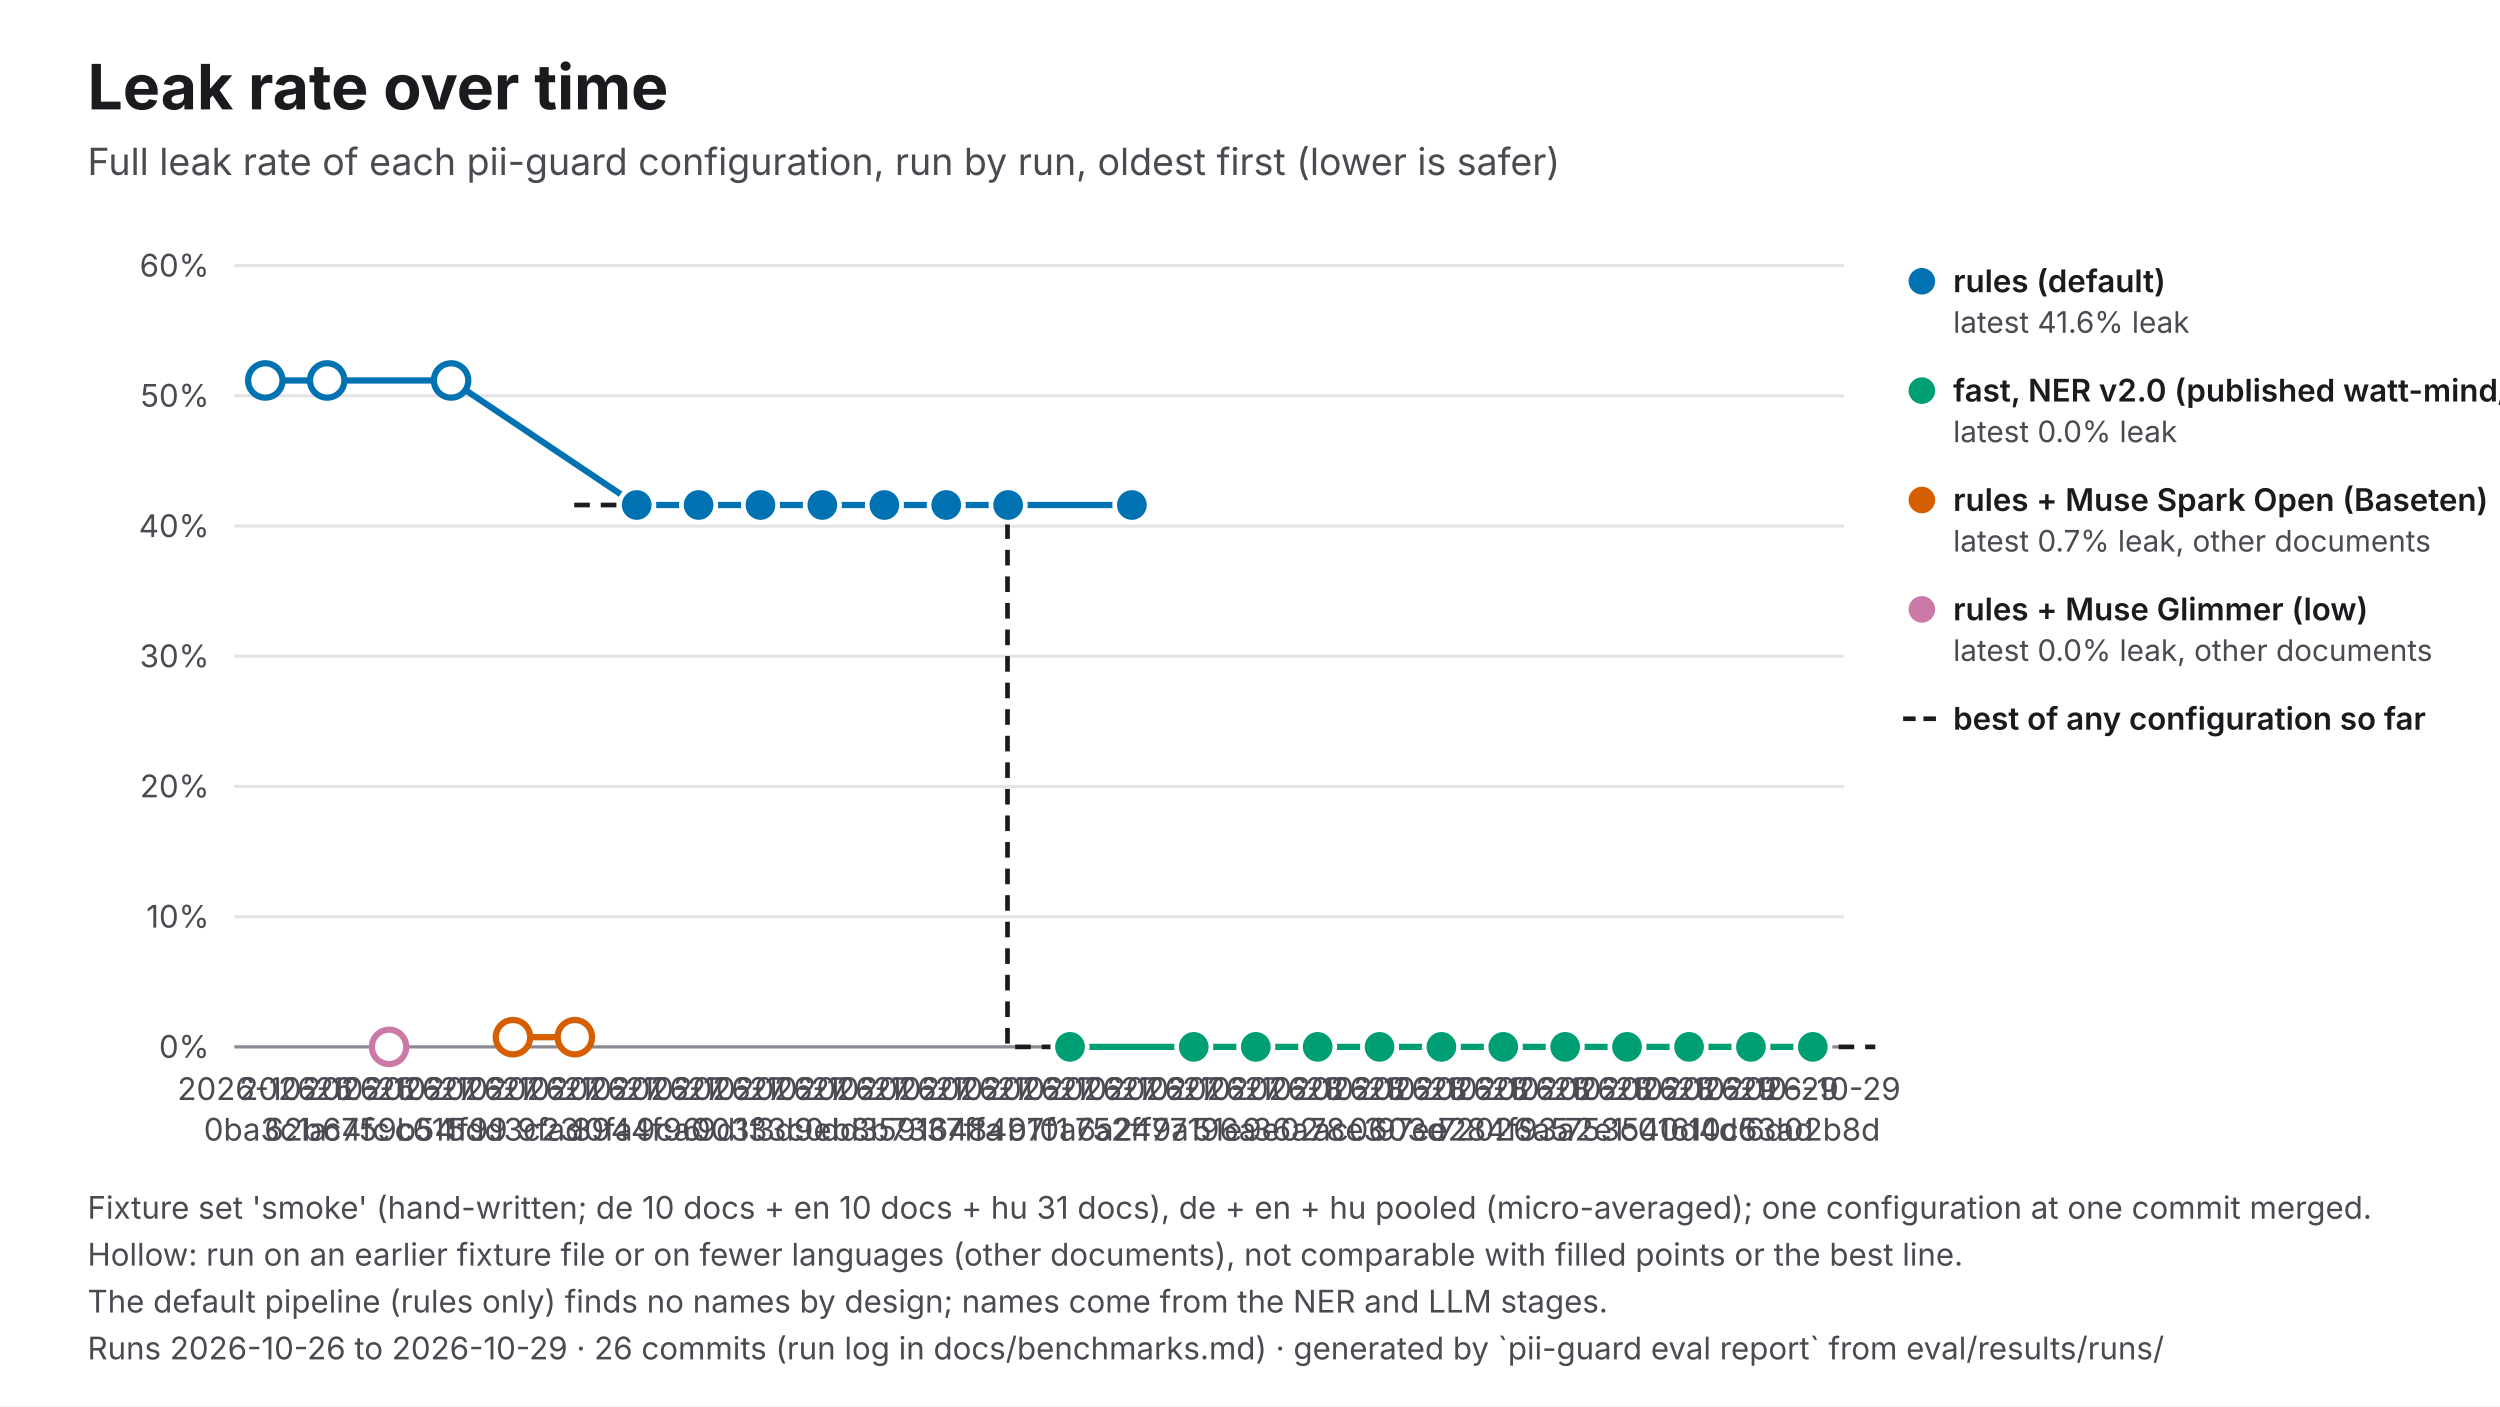
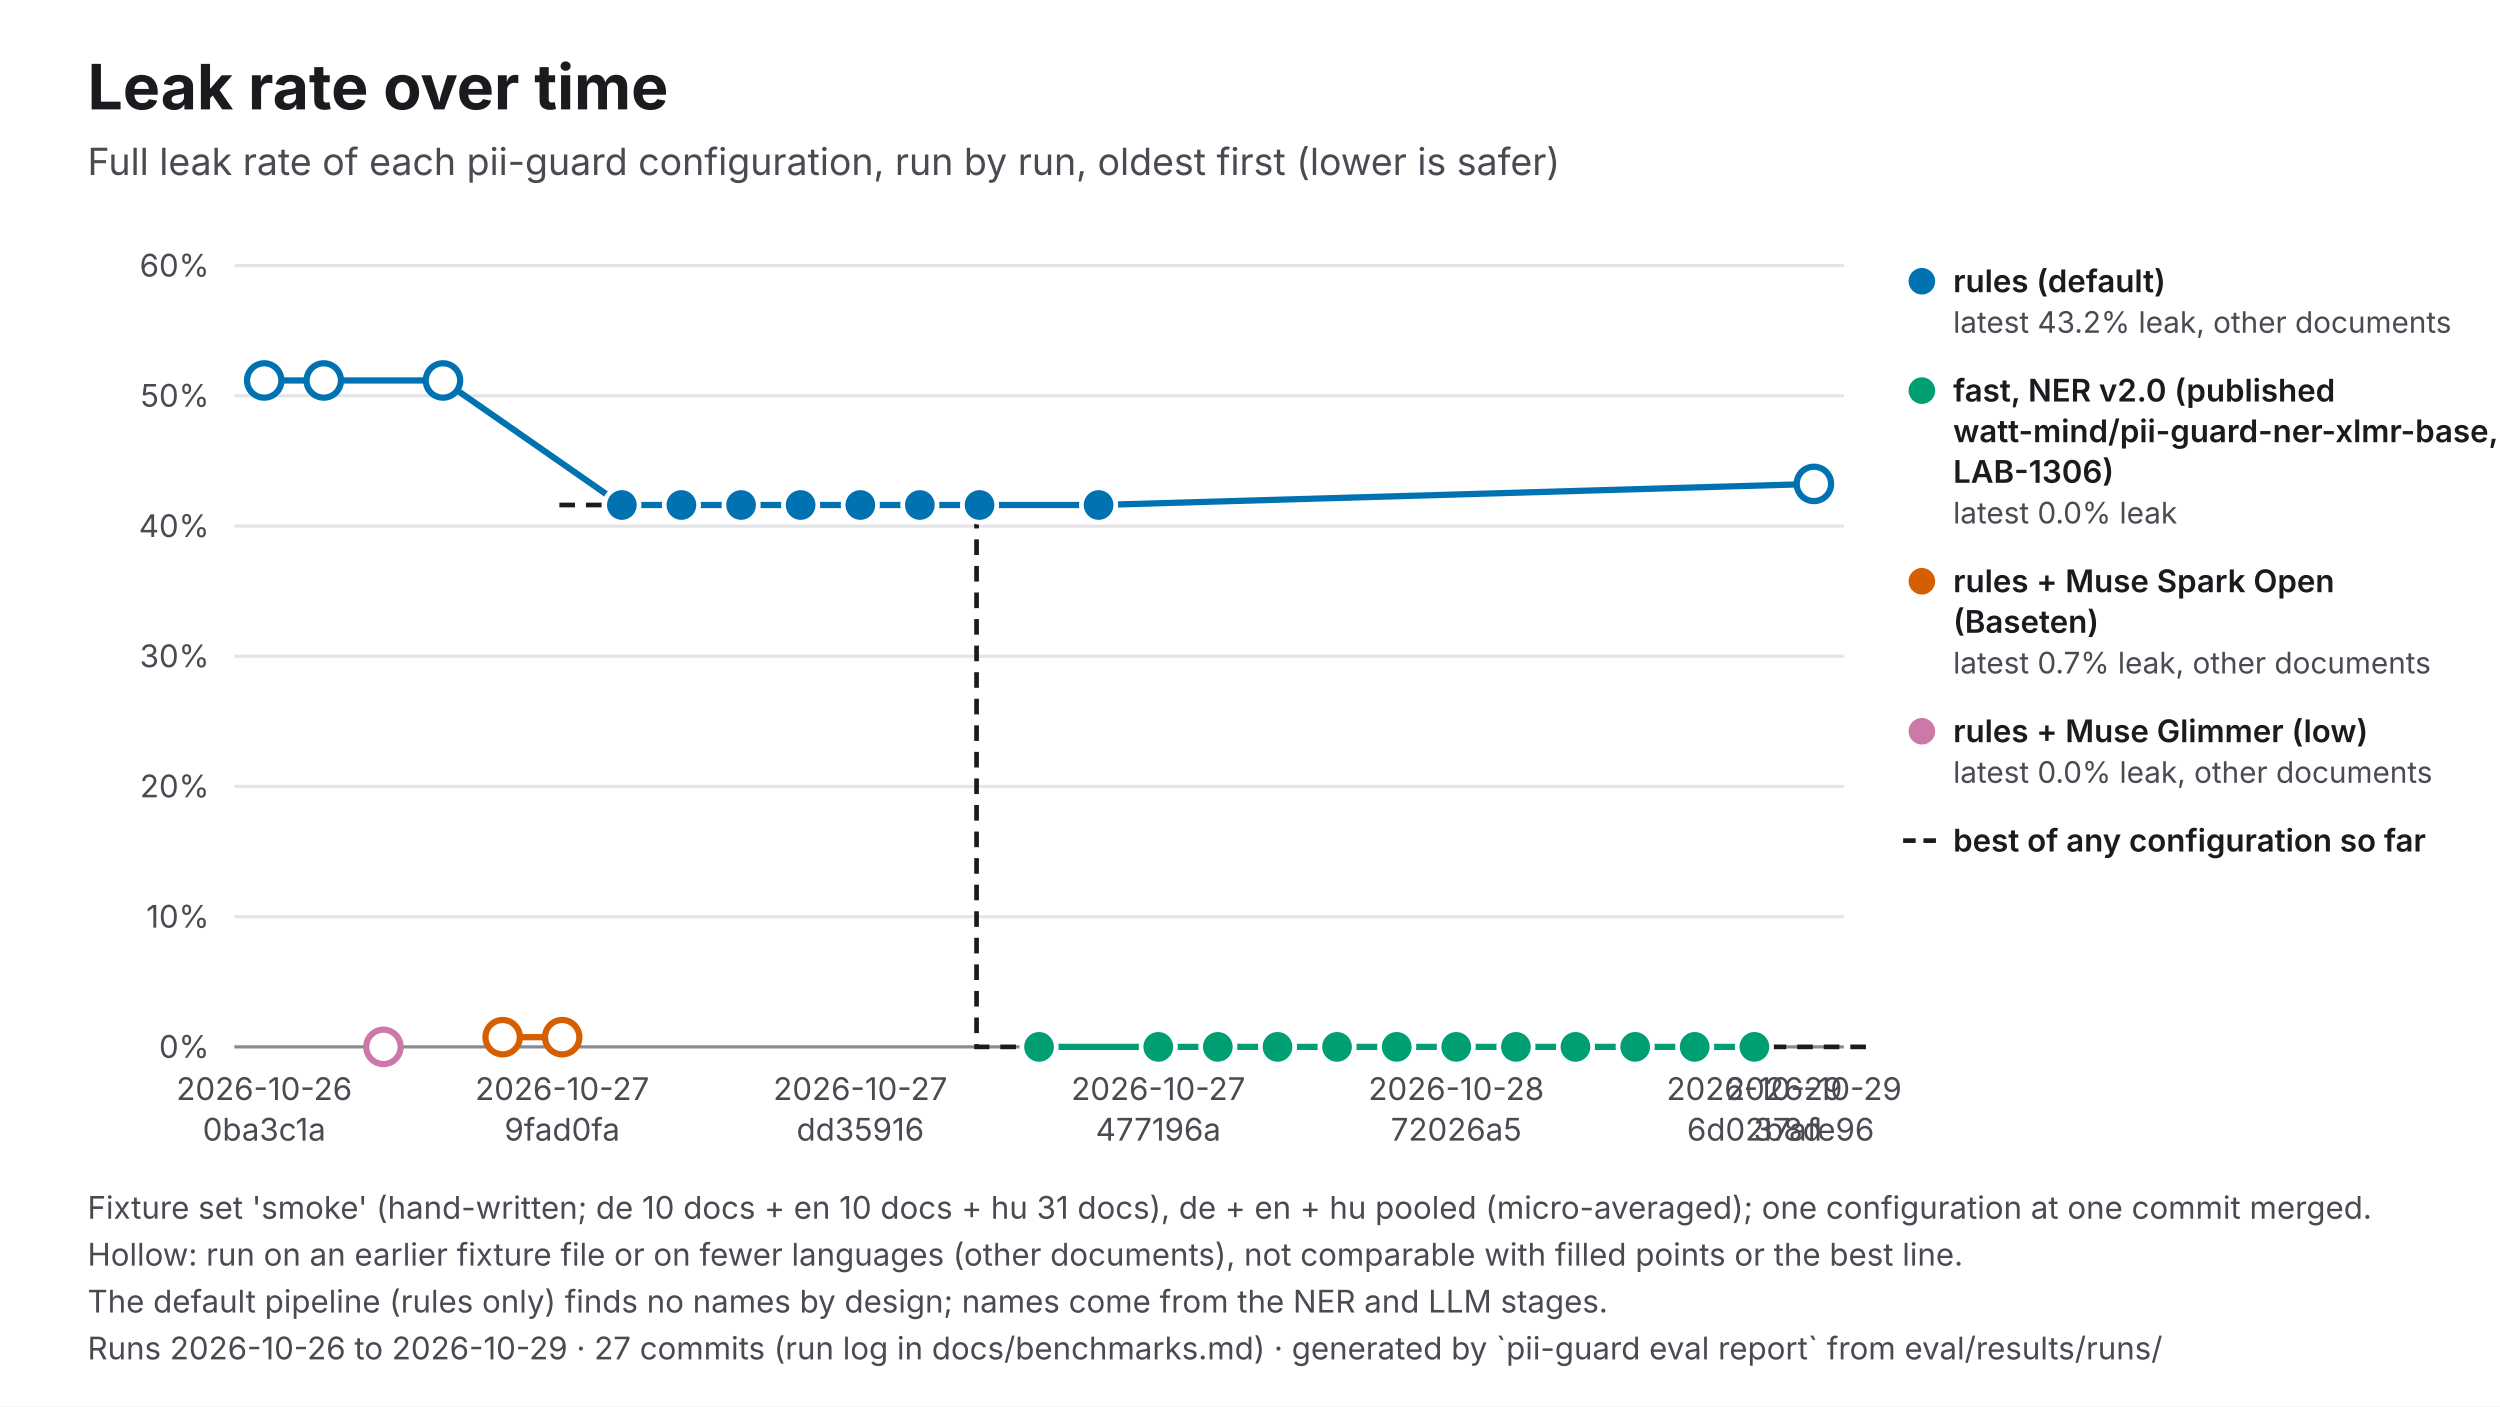
<svg xmlns="http://www.w3.org/2000/svg" viewBox="0 0 1600 900" width="1600" height="900" role="img" aria-labelledby="t d" font-family="Inter, 'Helvetica Neue', Helvetica, Arial, sans-serif">
  <rect width="1600" height="900" fill="#FFFFFF" />
  <text x="56" y="70" font-size="40" fill="#1B1B1F" font-weight="700">Leak rate over time</text>
  <text x="56" y="112" font-size="24" fill="#4A4A52">Full leak rate of each pii-guard configuration, run by run, oldest first (lower is safer)</text>
  <line x1="150" y1="670" x2="1180" y2="670" stroke="#E3E3E8" stroke-width="2" />
  <text x="134" y="677" font-size="20" fill="#4A4A52" text-anchor="end">0%</text>
  <line x1="150" y1="586.7" x2="1180" y2="586.7" stroke="#E3E3E8" stroke-width="2" />
  <text x="134" y="593.7" font-size="20" fill="#4A4A52" text-anchor="end">10%</text>
  <line x1="150" y1="503.3" x2="1180" y2="503.3" stroke="#E3E3E8" stroke-width="2" />
  <text x="134" y="510.3" font-size="20" fill="#4A4A52" text-anchor="end">20%</text>
  <line x1="150" y1="420" x2="1180" y2="420" stroke="#E3E3E8" stroke-width="2" />
  <text x="134" y="427" font-size="20" fill="#4A4A52" text-anchor="end">30%</text>
  <line x1="150" y1="336.7" x2="1180" y2="336.7" stroke="#E3E3E8" stroke-width="2" />
  <text x="134" y="343.7" font-size="20" fill="#4A4A52" text-anchor="end">40%</text>
  <line x1="150" y1="253.3" x2="1180" y2="253.3" stroke="#E3E3E8" stroke-width="2" />
  <text x="134" y="260.3" font-size="20" fill="#4A4A52" text-anchor="end">50%</text>
  <line x1="150" y1="170" x2="1180" y2="170" stroke="#E3E3E8" stroke-width="2" />
  <text x="134" y="177" font-size="20" fill="#4A4A52" text-anchor="end">60%</text>
-   <text x="169.8" y="704" font-size="20" fill="#4A4A52" text-anchor="middle">2026-10-26</text>
-   <text x="169.8" y="730" font-size="20" fill="#4A4A52" text-anchor="middle">0ba3c1a</text>
-   <text x="209.4" y="704" font-size="20" fill="#4A4A52" text-anchor="middle">2026-10-26</text>
-   <text x="209.4" y="730" font-size="20" fill="#4A4A52" text-anchor="middle">62b64fc</text>
-   <text x="249" y="704" font-size="20" fill="#4A4A52" text-anchor="middle">2026-10-27</text>
-   <text x="249" y="730" font-size="20" fill="#4A4A52" text-anchor="middle">c759b54</text>
-   <text x="288.7" y="704" font-size="20" fill="#4A4A52" text-anchor="middle">2026-10-27</text>
-   <text x="288.7" y="730" font-size="20" fill="#4A4A52" text-anchor="middle">c611f99</text>
-   <text x="328.3" y="704" font-size="20" fill="#4A4A52" text-anchor="middle">2026-10-27</text>
-   <text x="328.3" y="730" font-size="20" fill="#4A4A52" text-anchor="middle">5dd3c23</text>
-   <text x="367.9" y="704" font-size="20" fill="#4A4A52" text-anchor="middle">2026-10-27</text>
-   <text x="367.9" y="730" font-size="20" fill="#4A4A52" text-anchor="middle">9fad0fa</text>
-   <text x="407.5" y="704" font-size="20" fill="#4A4A52" text-anchor="middle">2026-10-27</text>
-   <text x="407.5" y="730" font-size="20" fill="#4A4A52" text-anchor="middle">8944f96</text>
-   <text x="447.1" y="704" font-size="20" fill="#4A4A52" text-anchor="middle">2026-10-27</text>
-   <text x="447.1" y="730" font-size="20" fill="#4A4A52" text-anchor="middle">9ca003f</text>
-   <text x="486.7" y="704" font-size="20" fill="#4A4A52" text-anchor="middle">2026-10-27</text>
-   <text x="486.7" y="730" font-size="20" fill="#4A4A52" text-anchor="middle">9d133c0</text>
-   <text x="526.3" y="704" font-size="20" fill="#4A4A52" text-anchor="middle">2026-10-27</text>
-   <text x="526.3" y="730" font-size="20" fill="#4A4A52" text-anchor="middle">3d9eb8b</text>
-   <text x="566" y="704" font-size="20" fill="#4A4A52" text-anchor="middle">2026-10-27</text>
-   <text x="566" y="730" font-size="20" fill="#4A4A52" text-anchor="middle">dd35916</text>
-   <text x="605.6" y="704" font-size="20" fill="#4A4A52" text-anchor="middle">2026-10-27</text>
-   <text x="605.6" y="730" font-size="20" fill="#4A4A52" text-anchor="middle">7337ffa</text>
-   <text x="645.2" y="704" font-size="20" fill="#4A4A52" text-anchor="middle">2026-10-27</text>
-   <text x="645.2" y="730" font-size="20" fill="#4A4A52" text-anchor="middle">484b7f1</text>
-   <text x="684.8" y="704" font-size="20" fill="#4A4A52" text-anchor="middle">2026-10-27</text>
-   <text x="684.8" y="730" font-size="20" fill="#4A4A52" text-anchor="middle">910a6a2</text>
-   <text x="724.4" y="704" font-size="20" fill="#4A4A52" text-anchor="middle">2026-10-27</text>
-   <text x="724.4" y="730" font-size="20" fill="#4A4A52" text-anchor="middle">752ff9a</text>
-   <text x="764" y="704" font-size="20" fill="#4A4A52" text-anchor="middle">2026-10-27</text>
-   <text x="764" y="730" font-size="20" fill="#4A4A52" text-anchor="middle">477196a</text>
-   <text x="803.7" y="704" font-size="20" fill="#4A4A52" text-anchor="middle">2026-10-28</text>
-   <text x="803.7" y="730" font-size="20" fill="#4A4A52" text-anchor="middle">51e9e02</text>
-   <text x="843.3" y="704" font-size="20" fill="#4A4A52" text-anchor="middle">2026-10-28</text>
-   <text x="843.3" y="730" font-size="20" fill="#4A4A52" text-anchor="middle">36a78e3</text>
-   <text x="882.9" y="704" font-size="20" fill="#4A4A52" text-anchor="middle">2026-10-28</text>
-   <text x="882.9" y="730" font-size="20" fill="#4A4A52" text-anchor="middle">ac0603d</text>
-   <text x="922.5" y="704" font-size="20" fill="#4A4A52" text-anchor="middle">2026-10-28</text>
-   <text x="922.5" y="730" font-size="20" fill="#4A4A52" text-anchor="middle">97ee284</text>
-   <text x="962.1" y="704" font-size="20" fill="#4A4A52" text-anchor="middle">2026-10-28</text>
-   <text x="962.1" y="730" font-size="20" fill="#4A4A52" text-anchor="middle">72026a5</text>
-   <text x="1001.7" y="704" font-size="20" fill="#4A4A52" text-anchor="middle">2026-10-28</text>
-   <text x="1001.7" y="730" font-size="20" fill="#4A4A52" text-anchor="middle">f93a2e1</text>
-   <text x="1041.3" y="704" font-size="20" fill="#4A4A52" text-anchor="middle">2026-10-28</text>
-   <text x="1041.3" y="730" font-size="20" fill="#4A4A52" text-anchor="middle">753c016</text>
-   <text x="1081" y="704" font-size="20" fill="#4A4A52" text-anchor="middle">2026-10-29</text>
-   <text x="1081" y="730" font-size="20" fill="#4A4A52" text-anchor="middle">540d4d6</text>
-   <text x="1120.6" y="704" font-size="20" fill="#4A4A52" text-anchor="middle">2026-10-29</text>
-   <text x="1120.6" y="730" font-size="20" fill="#4A4A52" text-anchor="middle">10c53ad</text>
-   <text x="1160.2" y="704" font-size="20" fill="#4A4A52" text-anchor="middle">2026-10-29</text>
-   <text x="1160.2" y="730" font-size="20" fill="#4A4A52" text-anchor="middle">6d02b8d</text>
+   <text x="169.1" y="704" font-size="20" fill="#4A4A52" text-anchor="middle">2026-10-26</text>
+   <text x="169.1" y="730" font-size="20" fill="#4A4A52" text-anchor="middle">0ba3c1a</text>
+   <text x="359.8" y="704" font-size="20" fill="#4A4A52" text-anchor="middle">2026-10-27</text>
+   <text x="359.8" y="730" font-size="20" fill="#4A4A52" text-anchor="middle">9fad0fa</text>
+   <text x="550.6" y="704" font-size="20" fill="#4A4A52" text-anchor="middle">2026-10-27</text>
+   <text x="550.6" y="730" font-size="20" fill="#4A4A52" text-anchor="middle">dd35916</text>
+   <text x="741.3" y="704" font-size="20" fill="#4A4A52" text-anchor="middle">2026-10-27</text>
+   <text x="741.3" y="730" font-size="20" fill="#4A4A52" text-anchor="middle">477196a</text>
+   <text x="932" y="704" font-size="20" fill="#4A4A52" text-anchor="middle">2026-10-28</text>
+   <text x="932" y="730" font-size="20" fill="#4A4A52" text-anchor="middle">72026a5</text>
+   <text x="1122.8" y="704" font-size="20" fill="#4A4A52" text-anchor="middle">2026-10-29</text>
+   <text x="1122.8" y="730" font-size="20" fill="#4A4A52" text-anchor="middle">6d02b8d</text>
+   <text x="1160.9" y="704" font-size="20" fill="#4A4A52" text-anchor="middle">2026-10-29</text>
+   <text x="1160.9" y="730" font-size="20" fill="#4A4A52" text-anchor="middle">37afe96</text>
  <line x1="150" y1="670" x2="1180" y2="670" stroke="#8A8A93" stroke-width="2" />
-   <path d="M367.5,323.2H407.1V323.2H446.7V323.2H486.3V323.2H526V323.2H565.6V323.2H605.2V323.2H644.8V670H684.4V670H724V670H763.7V670H803.3V670H842.9V670H882.5V670H922.1V670H961.7V670H1001.3V670H1041V670H1080.6V670H1120.2V670H1200.2" fill="none" stroke="#1B1B1F" stroke-width="3" stroke-dasharray="10 7" />
-   <path d="M169.8,243.5L209.4,243.5L288.7,243.5L407.5,323.2L447.1,323.2L486.7,323.2L526.3,323.2L566,323.2L605.6,323.2L645.2,323.2L724.4,323.2" fill="none" stroke="#0072B2" stroke-width="4" />
-   <circle cx="169.8" cy="243.5" r="11" fill="#FFFFFF" stroke="#0072B2" stroke-width="4" />
-   <circle cx="209.4" cy="243.5" r="11" fill="#FFFFFF" stroke="#0072B2" stroke-width="4" />
-   <circle cx="288.7" cy="243.5" r="11" fill="#FFFFFF" stroke="#0072B2" stroke-width="4" />
-   <circle cx="407.5" cy="323.2" r="11" fill="#0072B2" stroke="#FFFFFF" stroke-width="3" />
-   <circle cx="447.1" cy="323.2" r="11" fill="#0072B2" stroke="#FFFFFF" stroke-width="3" />
-   <circle cx="486.7" cy="323.2" r="11" fill="#0072B2" stroke="#FFFFFF" stroke-width="3" />
-   <circle cx="526.3" cy="323.2" r="11" fill="#0072B2" stroke="#FFFFFF" stroke-width="3" />
-   <circle cx="566" cy="323.2" r="11" fill="#0072B2" stroke="#FFFFFF" stroke-width="3" />
-   <circle cx="605.6" cy="323.2" r="11" fill="#0072B2" stroke="#FFFFFF" stroke-width="3" />
-   <circle cx="645.2" cy="323.2" r="11" fill="#0072B2" stroke="#FFFFFF" stroke-width="3" />
-   <circle cx="724.4" cy="323.2" r="11" fill="#0072B2" stroke="#FFFFFF" stroke-width="3" />
-   <path d="M684.8,670L764,670L803.7,670L843.3,670L882.9,670L922.5,670L962.1,670L1001.7,670L1041.3,670L1081,670L1120.6,670L1160.2,670" fill="none" stroke="#009E73" stroke-width="4" />
-   <circle cx="684.8" cy="670" r="11" fill="#009E73" stroke="#FFFFFF" stroke-width="3" />
-   <circle cx="764" cy="670" r="11" fill="#009E73" stroke="#FFFFFF" stroke-width="3" />
-   <circle cx="803.7" cy="670" r="11" fill="#009E73" stroke="#FFFFFF" stroke-width="3" />
-   <circle cx="843.3" cy="670" r="11" fill="#009E73" stroke="#FFFFFF" stroke-width="3" />
-   <circle cx="882.9" cy="670" r="11" fill="#009E73" stroke="#FFFFFF" stroke-width="3" />
-   <circle cx="922.5" cy="670" r="11" fill="#009E73" stroke="#FFFFFF" stroke-width="3" />
-   <circle cx="962.1" cy="670" r="11" fill="#009E73" stroke="#FFFFFF" stroke-width="3" />
-   <circle cx="1001.7" cy="670" r="11" fill="#009E73" stroke="#FFFFFF" stroke-width="3" />
-   <circle cx="1041.3" cy="670" r="11" fill="#009E73" stroke="#FFFFFF" stroke-width="3" />
-   <circle cx="1081" cy="670" r="11" fill="#009E73" stroke="#FFFFFF" stroke-width="3" />
-   <circle cx="1120.6" cy="670" r="11" fill="#009E73" stroke="#FFFFFF" stroke-width="3" />
-   <circle cx="1160.2" cy="670" r="11" fill="#009E73" stroke="#FFFFFF" stroke-width="3" />
-   <path d="M328.3,663.8L367.9,663.8" fill="none" stroke="#D55E00" stroke-width="4" />
-   <circle cx="328.3" cy="663.8" r="11" fill="#FFFFFF" stroke="#D55E00" stroke-width="4" />
-   <circle cx="367.9" cy="663.8" r="11" fill="#FFFFFF" stroke="#D55E00" stroke-width="4" />
-   <circle cx="249" cy="670" r="11" fill="#FFFFFF" stroke="#CC79A7" stroke-width="4" />
+   <path d="M358,323.2H396.1V323.2H434.3V323.2H472.4V323.2H510.6V323.2H548.7V323.2H586.9V323.2H625V670H663.1V670H701.3V670H739.4V670H777.6V670H815.7V670H853.9V670H892V670H930.2V670H968.3V670H1006.5V670H1044.6V670H1082.8V670H1120.9V670H1200.9" fill="none" stroke="#1B1B1F" stroke-width="3" stroke-dasharray="10 7" />
+   <path d="M169.1,243.5L207.2,243.5L283.5,243.5L398,323.2L436.1,323.2L474.3,323.2L512.4,323.2L550.6,323.2L588.7,323.2L626.9,323.2L703.1,323.2L1160.9,309.7" fill="none" stroke="#0072B2" stroke-width="4" />
+   <circle cx="169.1" cy="243.5" r="11" fill="#FFFFFF" stroke="#0072B2" stroke-width="4" />
+   <circle cx="207.2" cy="243.5" r="11" fill="#FFFFFF" stroke="#0072B2" stroke-width="4" />
+   <circle cx="283.5" cy="243.5" r="11" fill="#FFFFFF" stroke="#0072B2" stroke-width="4" />
+   <circle cx="398" cy="323.2" r="11" fill="#0072B2" stroke="#FFFFFF" stroke-width="3" />
+   <circle cx="436.1" cy="323.2" r="11" fill="#0072B2" stroke="#FFFFFF" stroke-width="3" />
+   <circle cx="474.3" cy="323.2" r="11" fill="#0072B2" stroke="#FFFFFF" stroke-width="3" />
+   <circle cx="512.4" cy="323.2" r="11" fill="#0072B2" stroke="#FFFFFF" stroke-width="3" />
+   <circle cx="550.6" cy="323.2" r="11" fill="#0072B2" stroke="#FFFFFF" stroke-width="3" />
+   <circle cx="588.7" cy="323.2" r="11" fill="#0072B2" stroke="#FFFFFF" stroke-width="3" />
+   <circle cx="626.9" cy="323.2" r="11" fill="#0072B2" stroke="#FFFFFF" stroke-width="3" />
+   <circle cx="703.1" cy="323.2" r="11" fill="#0072B2" stroke="#FFFFFF" stroke-width="3" />
+   <circle cx="1160.9" cy="309.7" r="11" fill="#FFFFFF" stroke="#0072B2" stroke-width="4" />
+   <path d="M665,670L741.3,670L779.4,670L817.6,670L855.7,670L893.9,670L932,670L970.2,670L1008.3,670L1046.5,670L1084.6,670L1122.8,670" fill="none" stroke="#009E73" stroke-width="4" />
+   <circle cx="665" cy="670" r="11" fill="#009E73" stroke="#FFFFFF" stroke-width="3" />
+   <circle cx="741.3" cy="670" r="11" fill="#009E73" stroke="#FFFFFF" stroke-width="3" />
+   <circle cx="779.4" cy="670" r="11" fill="#009E73" stroke="#FFFFFF" stroke-width="3" />
+   <circle cx="817.6" cy="670" r="11" fill="#009E73" stroke="#FFFFFF" stroke-width="3" />
+   <circle cx="855.7" cy="670" r="11" fill="#009E73" stroke="#FFFFFF" stroke-width="3" />
+   <circle cx="893.9" cy="670" r="11" fill="#009E73" stroke="#FFFFFF" stroke-width="3" />
+   <circle cx="932" cy="670" r="11" fill="#009E73" stroke="#FFFFFF" stroke-width="3" />
+   <circle cx="970.2" cy="670" r="11" fill="#009E73" stroke="#FFFFFF" stroke-width="3" />
+   <circle cx="1008.3" cy="670" r="11" fill="#009E73" stroke="#FFFFFF" stroke-width="3" />
+   <circle cx="1046.5" cy="670" r="11" fill="#009E73" stroke="#FFFFFF" stroke-width="3" />
+   <circle cx="1084.6" cy="670" r="11" fill="#009E73" stroke="#FFFFFF" stroke-width="3" />
+   <circle cx="1122.8" cy="670" r="11" fill="#009E73" stroke="#FFFFFF" stroke-width="3" />
+   <path d="M321.7,663.8L359.8,663.8" fill="none" stroke="#D55E00" stroke-width="4" />
+   <circle cx="321.7" cy="663.8" r="11" fill="#FFFFFF" stroke="#D55E00" stroke-width="4" />
+   <circle cx="359.8" cy="663.8" r="11" fill="#FFFFFF" stroke="#D55E00" stroke-width="4" />
+   <circle cx="245.4" cy="670" r="11" fill="#FFFFFF" stroke="#CC79A7" stroke-width="4" />
  <circle cx="1230" cy="180" r="10" fill="#0072B2" stroke="#FFFFFF" stroke-width="3" />
  <text x="1250" y="187" font-size="20" fill="#1B1B1F" font-weight="600">rules (default)</text>
-   <text x="1250" y="213" font-size="19" fill="#4A4A52">latest 41.6% leak</text>
+   <text x="1250" y="213" font-size="19" fill="#4A4A52">latest 43.2% leak, other documents</text>
  <circle cx="1230" cy="250" r="10" fill="#009E73" stroke="#FFFFFF" stroke-width="3" />
-   <text x="1250" y="257" font-size="20" fill="#1B1B1F" font-weight="600">fast, NER v2.0 (published watt-mind/pii-guard-ner-xlmr-base, LAB-1306)</text>
-   <text x="1250" y="283" font-size="19" fill="#4A4A52">latest 0.0% leak</text>
-   <circle cx="1230" cy="320" r="10" fill="#D55E00" stroke="#FFFFFF" stroke-width="3" />
-   <text x="1250" y="327" font-size="20" fill="#1B1B1F" font-weight="600">rules + Muse Spark Open (Baseten)</text>
-   <text x="1250" y="353" font-size="19" fill="#4A4A52">latest 0.7% leak, other documents</text>
-   <circle cx="1230" cy="390" r="10" fill="#CC79A7" stroke="#FFFFFF" stroke-width="3" />
-   <text x="1250" y="397" font-size="20" fill="#1B1B1F" font-weight="600">rules + Muse Glimmer (low)</text>
-   <text x="1250" y="423" font-size="19" fill="#4A4A52">latest 0.0% leak, other documents</text>
-   <line x1="1218" y1="460" x2="1242" y2="460" stroke="#1B1B1F" stroke-width="3" stroke-dasharray="8 5" />
-   <text x="1250" y="467" font-size="20" fill="#1B1B1F" font-weight="600">best of any configuration so far</text>
+   <text x="1250" y="257" font-size="20" fill="#1B1B1F" font-weight="600">fast, NER v2.0 (published</text>
+   <text x="1250" y="283" font-size="20" fill="#1B1B1F" font-weight="600">watt-mind/pii-guard-ner-xlmr-base,</text>
+   <text x="1250" y="309" font-size="20" fill="#1B1B1F" font-weight="600">LAB-1306)</text>
+   <text x="1250" y="335" font-size="19" fill="#4A4A52">latest 0.0% leak</text>
+   <circle cx="1230" cy="372" r="10" fill="#D55E00" stroke="#FFFFFF" stroke-width="3" />
+   <text x="1250" y="379" font-size="20" fill="#1B1B1F" font-weight="600">rules + Muse Spark Open</text>
+   <text x="1250" y="405" font-size="20" fill="#1B1B1F" font-weight="600">(Baseten)</text>
+   <text x="1250" y="431" font-size="19" fill="#4A4A52">latest 0.7% leak, other documents</text>
+   <circle cx="1230" cy="468" r="10" fill="#CC79A7" stroke="#FFFFFF" stroke-width="3" />
+   <text x="1250" y="475" font-size="20" fill="#1B1B1F" font-weight="600">rules + Muse Glimmer (low)</text>
+   <text x="1250" y="501" font-size="19" fill="#4A4A52">latest 0.0% leak, other documents</text>
+   <line x1="1218" y1="538" x2="1242" y2="538" stroke="#1B1B1F" stroke-width="3" stroke-dasharray="8 5" />
+   <text x="1250" y="545" font-size="20" fill="#1B1B1F" font-weight="600">best of any configuration so far</text>
  <text x="56" y="780" font-size="20" fill="#4A4A52">Fixture set 'smoke' (hand-written; de 10 docs + en 10 docs + hu 31 docs), de + en + hu pooled (micro-averaged); one configuration at one commit merged.</text>
  <text x="56" y="810" font-size="20" fill="#4A4A52">Hollow: run on an earlier fixture file or on fewer languages (other documents), not comparable with filled points or the best line.</text>
  <text x="56" y="840" font-size="20" fill="#4A4A52">The default pipeline (rules only) finds no names by design; names come from the NER and LLM stages.</text>
-   <text x="56" y="870" font-size="20" fill="#4A4A52">Runs 2026-10-26 to 2026-10-29 · 26 commits (run log in docs/benchmarks.md) · generated by `pii-guard eval report` from eval/results/runs/</text>
+   <text x="56" y="870" font-size="20" fill="#4A4A52">Runs 2026-10-26 to 2026-10-29 · 27 commits (run log in docs/benchmarks.md) · generated by `pii-guard eval report` from eval/results/runs/</text>
</svg>
